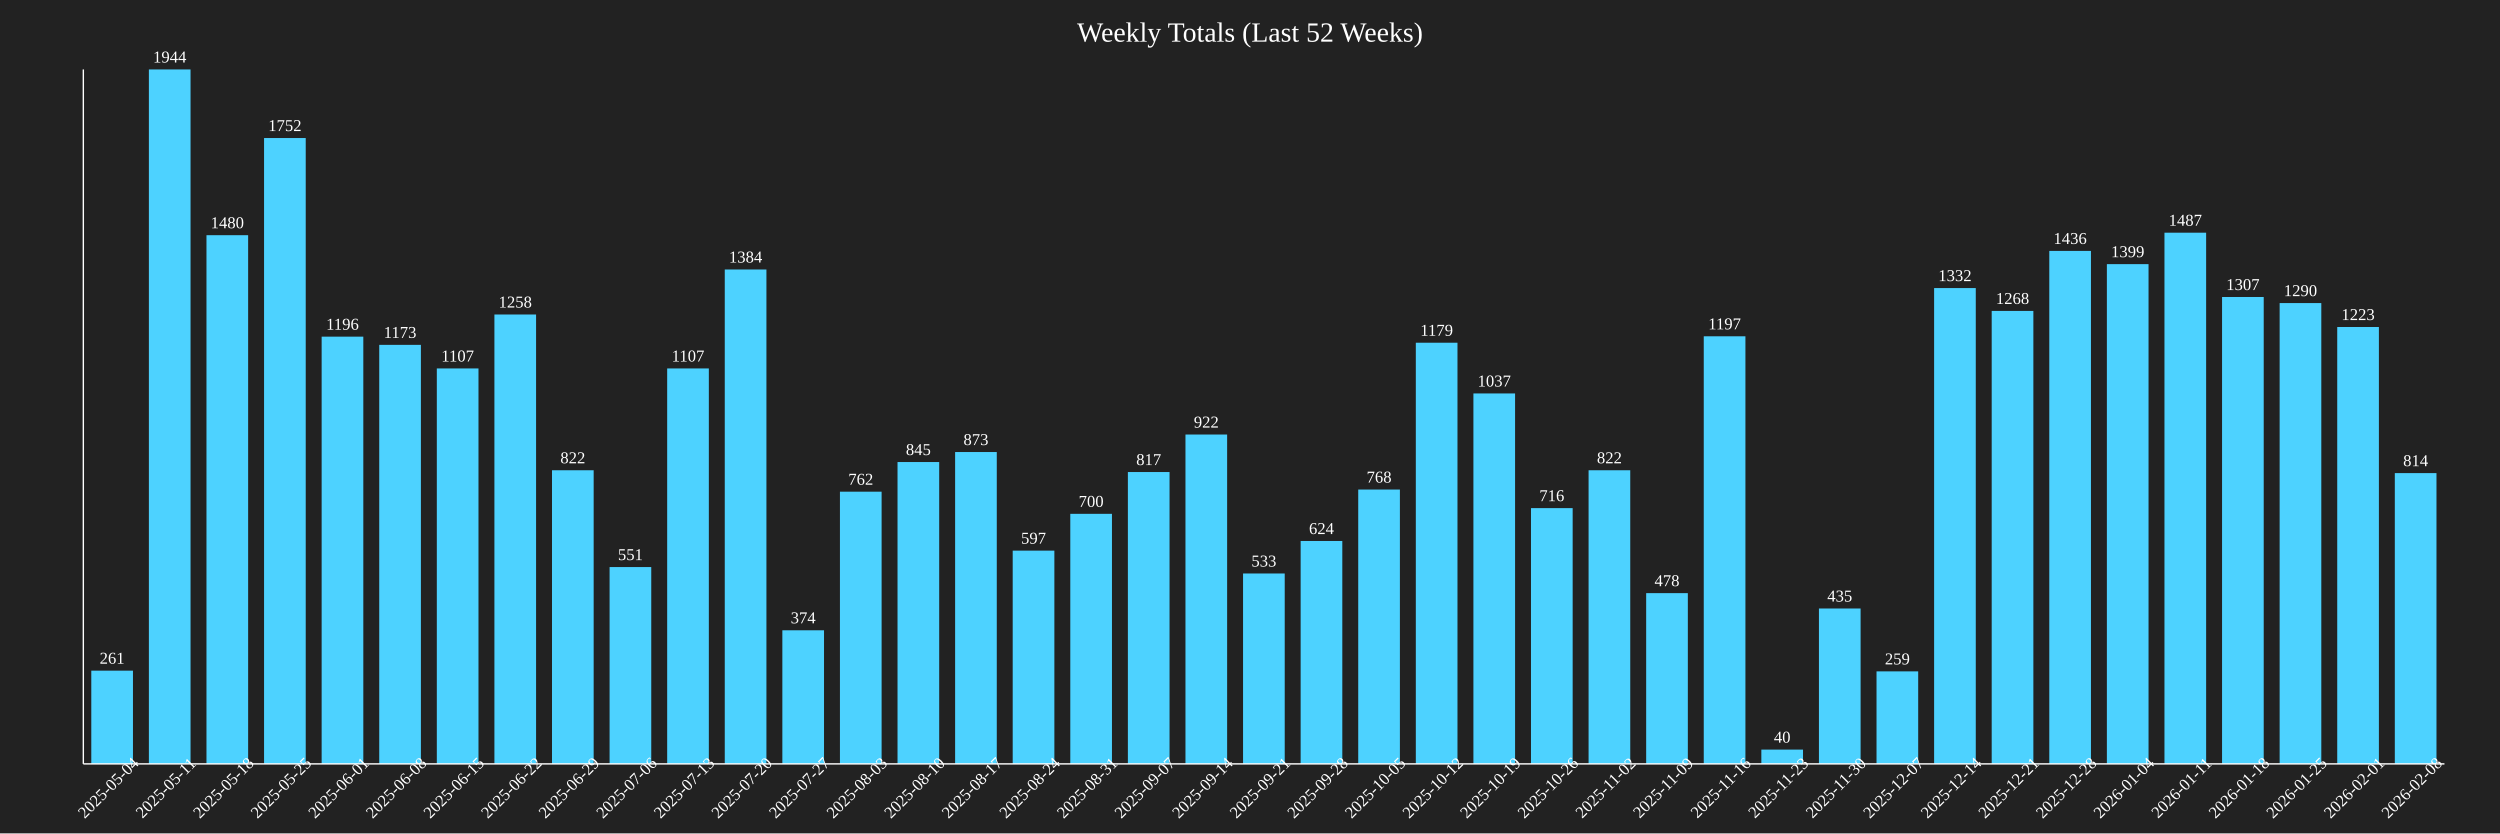
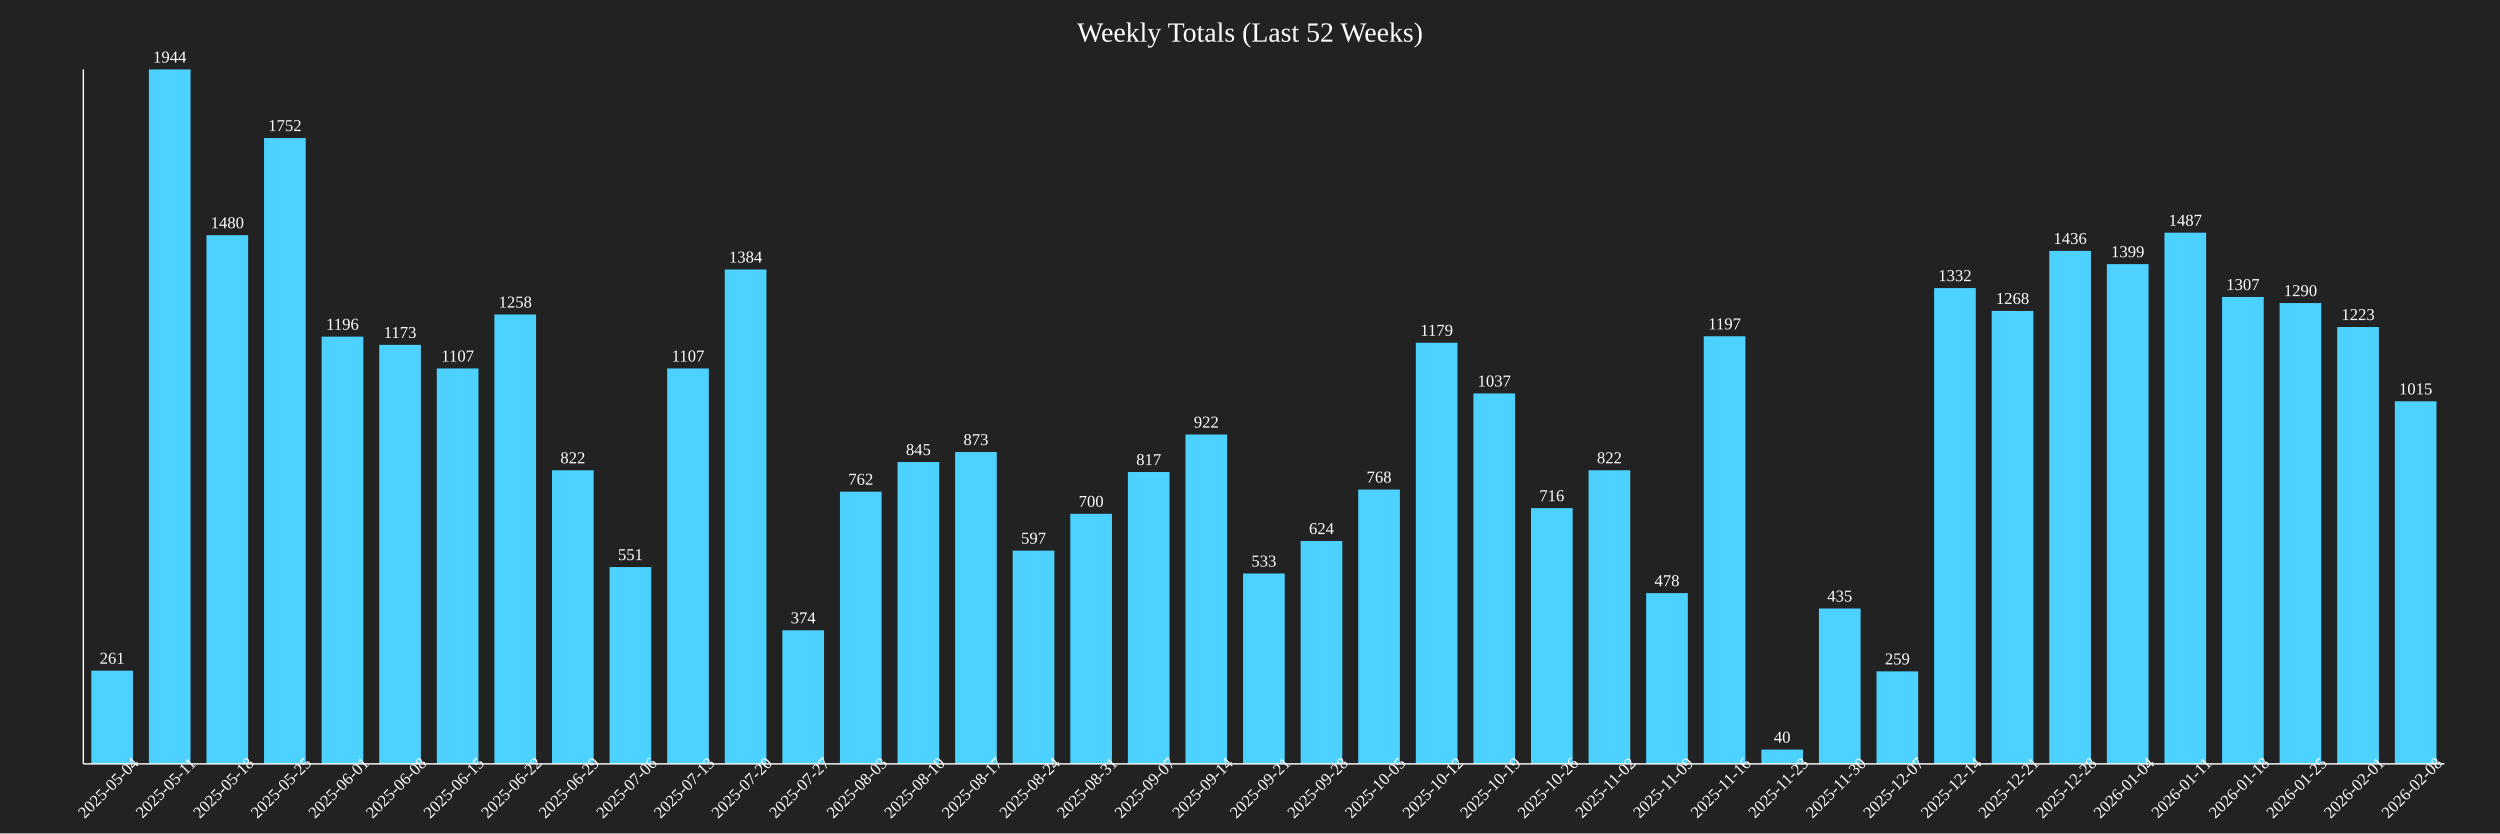
<svg xmlns="http://www.w3.org/2000/svg" baseProfile="full" height="600" version="1.1" width="1800">
  <defs />
  <rect fill="#222222" height="100%" width="100%" x="0" y="0" />
  <text fill="white" font-size="20" text-anchor="middle" x="900.0" y="30">Weekly Totals (Last 52 Weeks)</text>
  <rect fill="#4DD2FF" height="67.13" width="30" x="65.732" y="482.87" />
  <text fill="white" font-size="12" text-anchor="middle" x="80.732" y="477.87">261</text>
  <text fill="white" font-size="12" text-anchor="middle" transform="rotate(-45,80.73171,570)" x="80.732" y="570">2025-05-04</text>
  <rect fill="#4DD2FF" height="500.0" width="30" x="107.195" y="50.0" />
  <text fill="white" font-size="12" text-anchor="middle" x="122.195" y="45.0">1944</text>
  <text fill="white" font-size="12" text-anchor="middle" transform="rotate(-45,122.1951,570)" x="122.195" y="570">2025-05-11</text>
  <rect fill="#4DD2FF" height="380.658" width="30" x="148.659" y="169.342" />
  <text fill="white" font-size="12" text-anchor="middle" x="163.659" y="164.342">1480</text>
  <text fill="white" font-size="12" text-anchor="middle" transform="rotate(-45,163.6585,570)" x="163.659" y="570">2025-05-18</text>
  <rect fill="#4DD2FF" height="450.617" width="30" x="190.122" y="99.383" />
  <text fill="white" font-size="12" text-anchor="middle" x="205.122" y="94.383">1752</text>
  <text fill="white" font-size="12" text-anchor="middle" transform="rotate(-45,205.122,570)" x="205.122" y="570">2025-05-25</text>
  <rect fill="#4DD2FF" height="307.613" width="30" x="231.585" y="242.387" />
  <text fill="white" font-size="12" text-anchor="middle" x="246.585" y="237.387">1196</text>
  <text fill="white" font-size="12" text-anchor="middle" transform="rotate(-45,246.5854,570)" x="246.585" y="570">2025-06-01</text>
  <rect fill="#4DD2FF" height="301.698" width="30" x="273.049" y="248.302" />
  <text fill="white" font-size="12" text-anchor="middle" x="288.049" y="243.302">1173</text>
  <text fill="white" font-size="12" text-anchor="middle" transform="rotate(-45,288.0488,570)" x="288.049" y="570">2025-06-08</text>
  <rect fill="#4DD2FF" height="284.722" width="30" x="314.512" y="265.278" />
  <text fill="white" font-size="12" text-anchor="middle" x="329.512" y="260.278">1107</text>
  <text fill="white" font-size="12" text-anchor="middle" transform="rotate(-45,329.5122,570)" x="329.512" y="570">2025-06-15</text>
  <rect fill="#4DD2FF" height="323.56" width="30" x="355.976" y="226.44" />
  <text fill="white" font-size="12" text-anchor="middle" x="370.976" y="221.44">1258</text>
  <text fill="white" font-size="12" text-anchor="middle" transform="rotate(-45,370.9756,570)" x="370.976" y="570">2025-06-22</text>
  <rect fill="#4DD2FF" height="211.42" width="30" x="397.439" y="338.58" />
  <text fill="white" font-size="12" text-anchor="middle" x="412.439" y="333.58">822</text>
  <text fill="white" font-size="12" text-anchor="middle" transform="rotate(-45,412.439,570)" x="412.439" y="570">2025-06-29</text>
  <rect fill="#4DD2FF" height="141.718" width="30" x="438.902" y="408.282" />
  <text fill="white" font-size="12" text-anchor="middle" x="453.902" y="403.282">551</text>
  <text fill="white" font-size="12" text-anchor="middle" transform="rotate(-45,453.9024,570)" x="453.902" y="570">2025-07-06</text>
  <rect fill="#4DD2FF" height="284.722" width="30" x="480.366" y="265.278" />
  <text fill="white" font-size="12" text-anchor="middle" x="495.366" y="260.278">1107</text>
  <text fill="white" font-size="12" text-anchor="middle" transform="rotate(-45,495.3659,570)" x="495.366" y="570">2025-07-13</text>
  <rect fill="#4DD2FF" height="355.967" width="30" x="521.829" y="194.033" />
  <text fill="white" font-size="12" text-anchor="middle" x="536.829" y="189.033">1384</text>
  <text fill="white" font-size="12" text-anchor="middle" transform="rotate(-45,536.8293,570)" x="536.829" y="570">2025-07-20</text>
  <rect fill="#4DD2FF" height="96.193" width="30" x="563.293" y="453.807" />
  <text fill="white" font-size="12" text-anchor="middle" x="578.293" y="448.807">374</text>
  <text fill="white" font-size="12" text-anchor="middle" transform="rotate(-45,578.2927,570)" x="578.293" y="570">2025-07-27</text>
  <rect fill="#4DD2FF" height="195.988" width="30" x="604.756" y="354.012" />
  <text fill="white" font-size="12" text-anchor="middle" x="619.756" y="349.012">762</text>
  <text fill="white" font-size="12" text-anchor="middle" transform="rotate(-45,619.7561,570)" x="619.756" y="570">2025-08-03</text>
  <rect fill="#4DD2FF" height="217.335" width="30" x="646.22" y="332.665" />
  <text fill="white" font-size="12" text-anchor="middle" x="661.22" y="327.665">845</text>
  <text fill="white" font-size="12" text-anchor="middle" transform="rotate(-45,661.2195,570)" x="661.22" y="570">2025-08-10</text>
  <rect fill="#4DD2FF" height="224.537" width="30" x="687.683" y="325.463" />
  <text fill="white" font-size="12" text-anchor="middle" x="702.683" y="320.463">873</text>
  <text fill="white" font-size="12" text-anchor="middle" transform="rotate(-45,702.6829,570)" x="702.683" y="570">2025-08-17</text>
  <rect fill="#4DD2FF" height="153.549" width="30" x="729.146" y="396.451" />
  <text fill="white" font-size="12" text-anchor="middle" x="744.146" y="391.451">597</text>
  <text fill="white" font-size="12" text-anchor="middle" transform="rotate(-45,744.1463,570)" x="744.146" y="570">2025-08-24</text>
  <rect fill="#4DD2FF" height="180.041" width="30" x="770.61" y="369.959" />
  <text fill="white" font-size="12" text-anchor="middle" x="785.61" y="364.959">700</text>
  <text fill="white" font-size="12" text-anchor="middle" transform="rotate(-45,785.6098,570)" x="785.61" y="570">2025-08-31</text>
  <rect fill="#4DD2FF" height="210.134" width="30" x="812.073" y="339.866" />
  <text fill="white" font-size="12" text-anchor="middle" x="827.073" y="334.866">817</text>
  <text fill="white" font-size="12" text-anchor="middle" transform="rotate(-45,827.0732,570)" x="827.073" y="570">2025-09-07</text>
  <rect fill="#4DD2FF" height="237.14" width="30" x="853.537" y="312.86" />
  <text fill="white" font-size="12" text-anchor="middle" x="868.537" y="307.86">922</text>
  <text fill="white" font-size="12" text-anchor="middle" transform="rotate(-45,868.5366,570)" x="868.537" y="570">2025-09-14</text>
  <rect fill="#4DD2FF" height="137.088" width="30" x="895.0" y="412.912" />
  <text fill="white" font-size="12" text-anchor="middle" x="910.0" y="407.912">533</text>
  <text fill="white" font-size="12" text-anchor="middle" transform="rotate(-45,910.0,570)" x="910.0" y="570">2025-09-21</text>
  <rect fill="#4DD2FF" height="160.494" width="30" x="936.463" y="389.506" />
  <text fill="white" font-size="12" text-anchor="middle" x="951.463" y="384.506">624</text>
  <text fill="white" font-size="12" text-anchor="middle" transform="rotate(-45,951.4634,570)" x="951.463" y="570">2025-09-28</text>
  <rect fill="#4DD2FF" height="197.531" width="30" x="977.927" y="352.469" />
  <text fill="white" font-size="12" text-anchor="middle" x="992.927" y="347.469">768</text>
  <text fill="white" font-size="12" text-anchor="middle" transform="rotate(-45,992.9268,570)" x="992.927" y="570">2025-10-05</text>
  <rect fill="#4DD2FF" height="303.241" width="30" x="1019.39" y="246.759" />
  <text fill="white" font-size="12" text-anchor="middle" x="1034.39" y="241.759">1179</text>
  <text fill="white" font-size="12" text-anchor="middle" transform="rotate(-45,1034.39,570)" x="1034.39" y="570">2025-10-12</text>
  <rect fill="#4DD2FF" height="266.718" width="30" x="1060.854" y="283.282" />
  <text fill="white" font-size="12" text-anchor="middle" x="1075.854" y="278.282">1037</text>
  <text fill="white" font-size="12" text-anchor="middle" transform="rotate(-45,1075.854,570)" x="1075.854" y="570">2025-10-19</text>
  <rect fill="#4DD2FF" height="184.156" width="30" x="1102.317" y="365.844" />
  <text fill="white" font-size="12" text-anchor="middle" x="1117.317" y="360.844">716</text>
  <text fill="white" font-size="12" text-anchor="middle" transform="rotate(-45,1117.317,570)" x="1117.317" y="570">2025-10-26</text>
  <rect fill="#4DD2FF" height="211.42" width="30" x="1143.78" y="338.58" />
  <text fill="white" font-size="12" text-anchor="middle" x="1158.78" y="333.58">822</text>
  <text fill="white" font-size="12" text-anchor="middle" transform="rotate(-45,1158.78,570)" x="1158.78" y="570">2025-11-02</text>
  <rect fill="#4DD2FF" height="122.942" width="30" x="1185.244" y="427.058" />
  <text fill="white" font-size="12" text-anchor="middle" x="1200.244" y="422.058">478</text>
  <text fill="white" font-size="12" text-anchor="middle" transform="rotate(-45,1200.244,570)" x="1200.244" y="570">2025-11-09</text>
  <rect fill="#4DD2FF" height="307.87" width="30" x="1226.707" y="242.13" />
  <text fill="white" font-size="12" text-anchor="middle" x="1241.707" y="237.13">1197</text>
  <text fill="white" font-size="12" text-anchor="middle" transform="rotate(-45,1241.707,570)" x="1241.707" y="570">2025-11-16</text>
  <rect fill="#4DD2FF" height="10.288" width="30" x="1268.171" y="539.712" />
  <text fill="white" font-size="12" text-anchor="middle" x="1283.171" y="534.712">40</text>
  <text fill="white" font-size="12" text-anchor="middle" transform="rotate(-45,1283.171,570)" x="1283.171" y="570">2025-11-23</text>
  <rect fill="#4DD2FF" height="111.883" width="30" x="1309.634" y="438.117" />
  <text fill="white" font-size="12" text-anchor="middle" x="1324.634" y="433.117">435</text>
  <text fill="white" font-size="12" text-anchor="middle" transform="rotate(-45,1324.634,570)" x="1324.634" y="570">2025-11-30</text>
  <rect fill="#4DD2FF" height="66.615" width="30" x="1351.098" y="483.385" />
  <text fill="white" font-size="12" text-anchor="middle" x="1366.098" y="478.385">259</text>
  <text fill="white" font-size="12" text-anchor="middle" transform="rotate(-45,1366.098,570)" x="1366.098" y="570">2025-12-07</text>
  <rect fill="#4DD2FF" height="342.593" width="30" x="1392.561" y="207.407" />
  <text fill="white" font-size="12" text-anchor="middle" x="1407.561" y="202.407">1332</text>
  <text fill="white" font-size="12" text-anchor="middle" transform="rotate(-45,1407.561,570)" x="1407.561" y="570">2025-12-14</text>
  <rect fill="#4DD2FF" height="326.132" width="30" x="1434.024" y="223.868" />
  <text fill="white" font-size="12" text-anchor="middle" x="1449.024" y="218.868">1268</text>
  <text fill="white" font-size="12" text-anchor="middle" transform="rotate(-45,1449.024,570)" x="1449.024" y="570">2025-12-21</text>
  <rect fill="#4DD2FF" height="369.342" width="30" x="1475.488" y="180.658" />
  <text fill="white" font-size="12" text-anchor="middle" x="1490.488" y="175.658">1436</text>
  <text fill="white" font-size="12" text-anchor="middle" transform="rotate(-45,1490.488,570)" x="1490.488" y="570">2025-12-28</text>
  <rect fill="#4DD2FF" height="359.825" width="30" x="1516.951" y="190.175" />
  <text fill="white" font-size="12" text-anchor="middle" x="1531.951" y="185.175">1399</text>
  <text fill="white" font-size="12" text-anchor="middle" transform="rotate(-45,1531.951,570)" x="1531.951" y="570">2026-01-04</text>
  <rect fill="#4DD2FF" height="382.459" width="30" x="1558.415" y="167.541" />
  <text fill="white" font-size="12" text-anchor="middle" x="1573.415" y="162.541">1487</text>
  <text fill="white" font-size="12" text-anchor="middle" transform="rotate(-45,1573.415,570)" x="1573.415" y="570">2026-01-11</text>
  <rect fill="#4DD2FF" height="336.163" width="30" x="1599.878" y="213.837" />
  <text fill="white" font-size="12" text-anchor="middle" x="1614.878" y="208.837">1307</text>
  <text fill="white" font-size="12" text-anchor="middle" transform="rotate(-45,1614.878,570)" x="1614.878" y="570">2026-01-18</text>
  <rect fill="#4DD2FF" height="331.79" width="30" x="1641.341" y="218.21" />
  <text fill="white" font-size="12" text-anchor="middle" x="1656.341" y="213.21">1290</text>
  <text fill="white" font-size="12" text-anchor="middle" transform="rotate(-45,1656.341,570)" x="1656.341" y="570">2026-01-25</text>
  <rect fill="#4DD2FF" height="314.558" width="30" x="1682.805" y="235.442" />
  <text fill="white" font-size="12" text-anchor="middle" x="1697.805" y="230.442">1223</text>
  <text fill="white" font-size="12" text-anchor="middle" transform="rotate(-45,1697.805,570)" x="1697.805" y="570">2026-02-01</text>
-   <rect fill="#4DD2FF" height="209.362" width="30" x="1724.268" y="340.638" />
-   <text fill="white" font-size="12" text-anchor="middle" x="1739.268" y="335.638">814</text>
+   <rect fill="#4DD2FF" height="261.06" width="30" x="1724.268" y="288.94" />
+   <text fill="white" font-size="12" text-anchor="middle" x="1739.268" y="283.94">1015</text>
  <text fill="white" font-size="12" text-anchor="middle" transform="rotate(-45,1739.268,570)" x="1739.268" y="570">2026-02-08</text>
  <line stroke="white" x1="60" x2="60" y1="50" y2="550" />
  <line stroke="white" x1="60" x2="1760" y1="550" y2="550" />
</svg>
